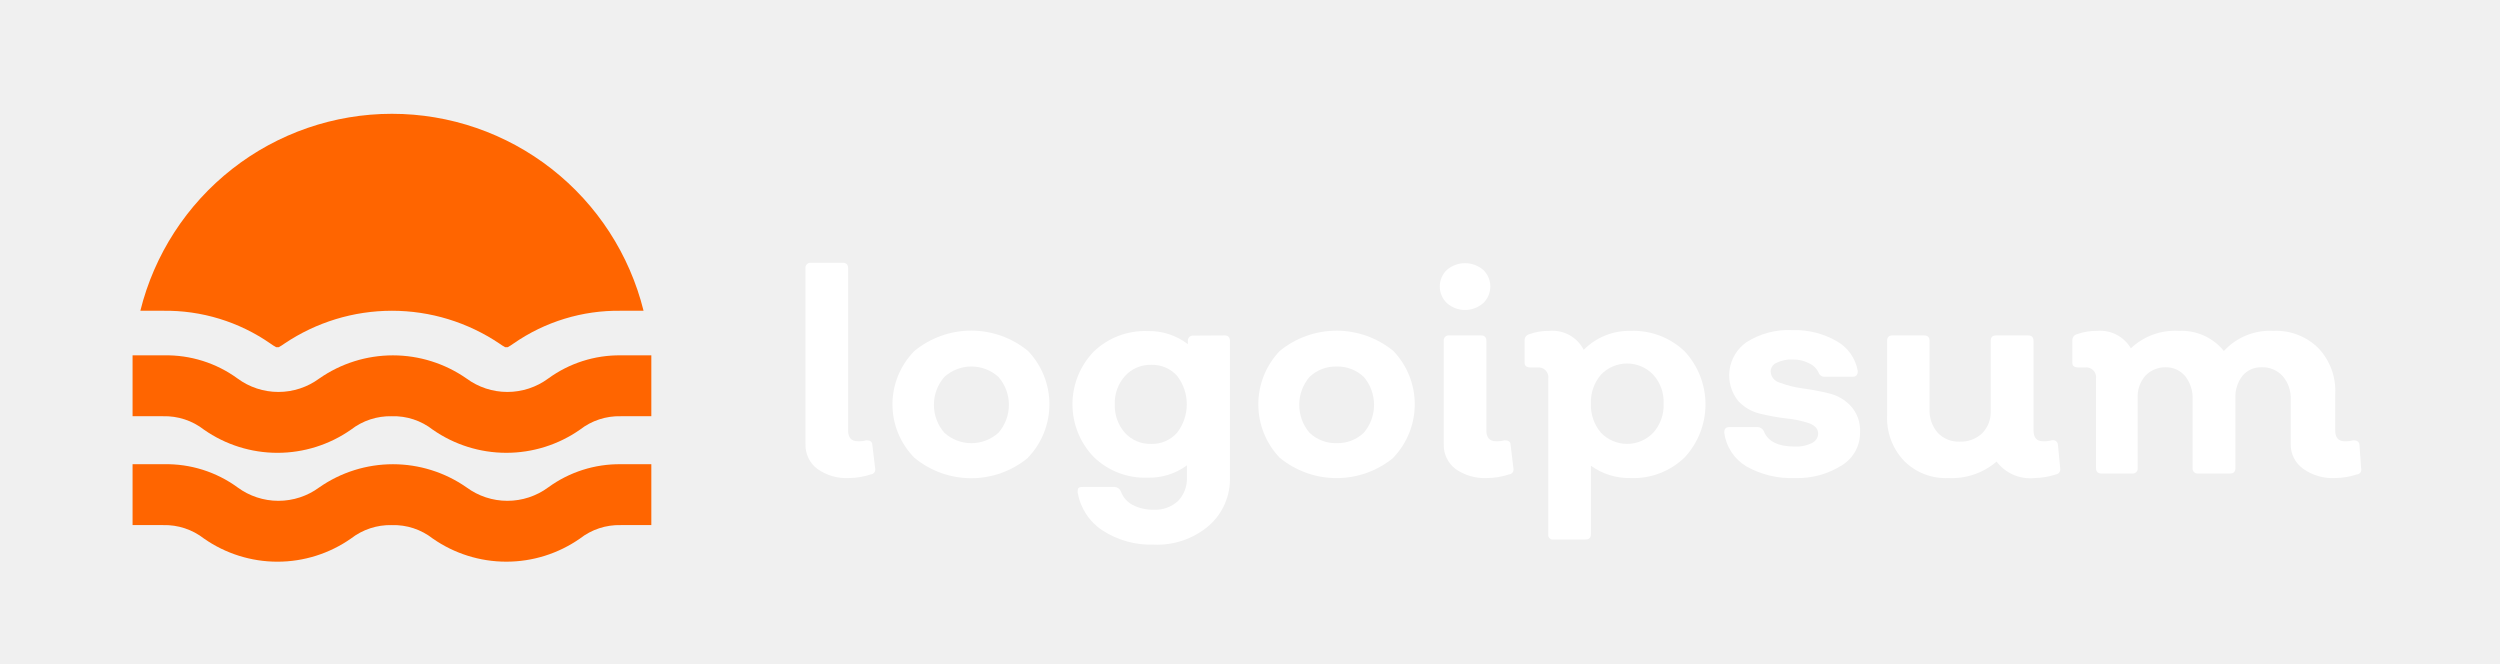
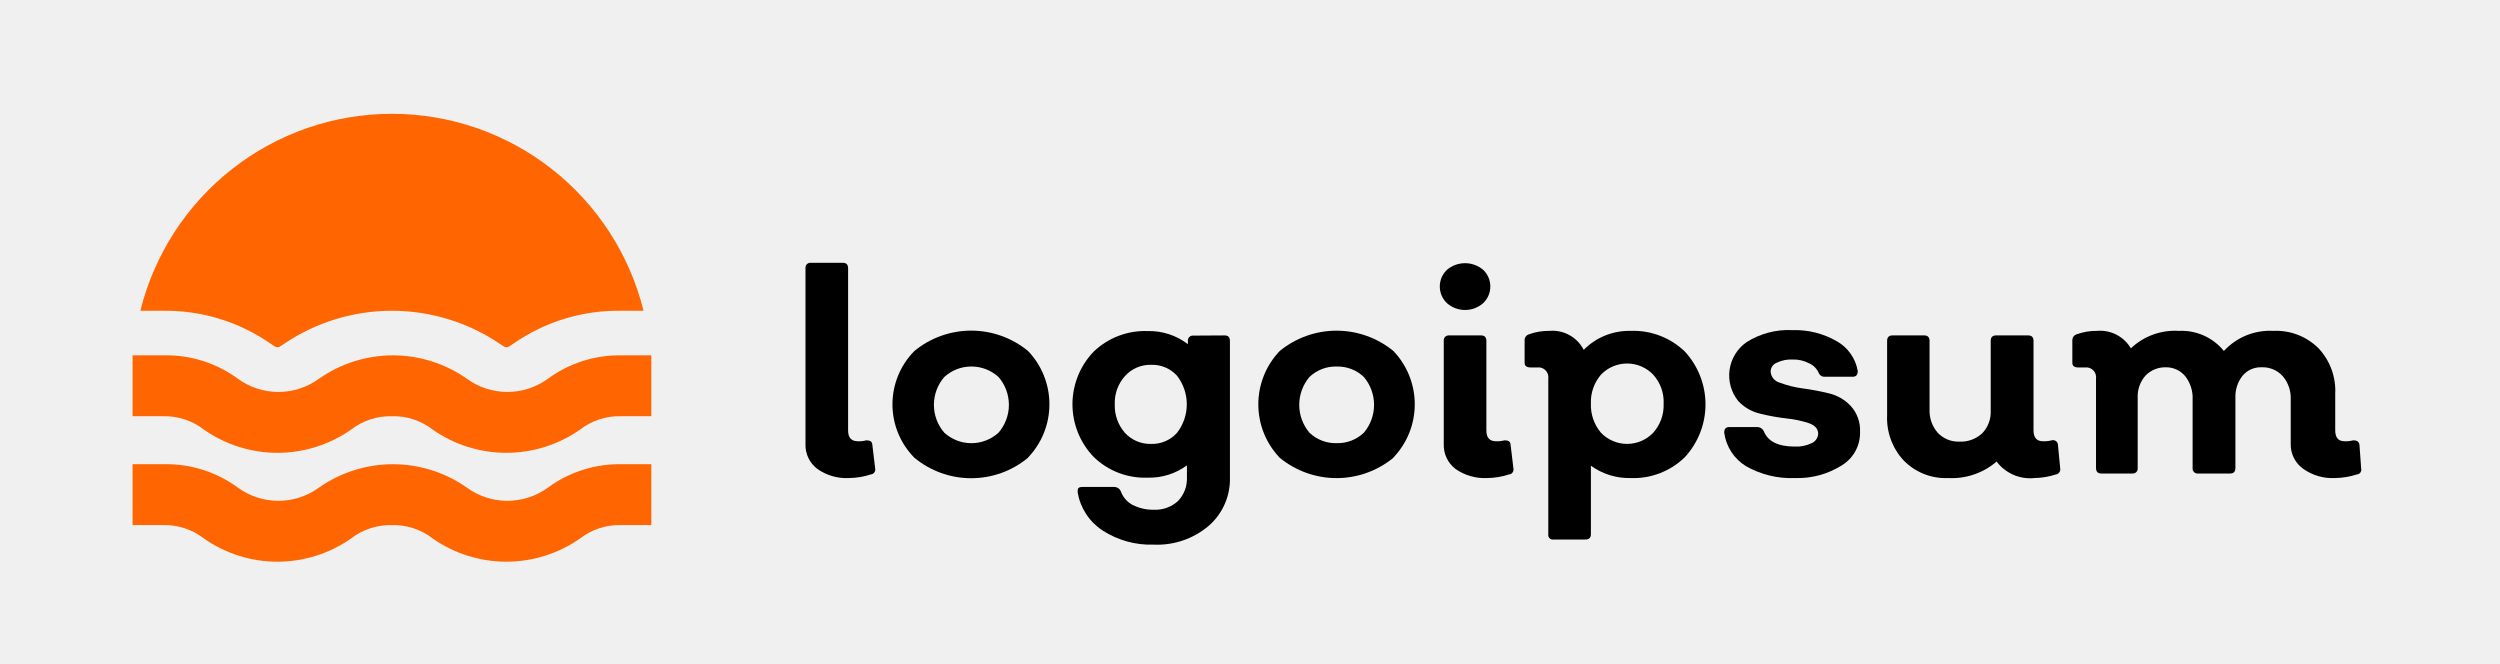
<svg xmlns="http://www.w3.org/2000/svg" width="177" height="47" viewBox="0 0 177 47" fill="none">
-   <path d="M60.113 33.846C59.315 33.89 58.526 33.663 57.874 33.202C57.601 32.999 57.381 32.733 57.234 32.427C57.087 32.12 57.017 31.782 57.029 31.443V18.994C57.022 18.942 57.028 18.888 57.045 18.838C57.062 18.788 57.091 18.742 57.128 18.704C57.166 18.667 57.211 18.638 57.261 18.621C57.312 18.604 57.365 18.598 57.418 18.605H59.67C59.925 18.605 60.046 18.739 60.046 18.994V30.476C60.046 30.986 60.274 31.241 60.743 31.241C60.942 31.249 61.141 31.227 61.333 31.174C61.601 31.174 61.749 31.255 61.762 31.496L61.963 33.175C61.973 33.224 61.972 33.274 61.961 33.323C61.949 33.371 61.928 33.417 61.897 33.456C61.867 33.496 61.828 33.528 61.784 33.551C61.74 33.575 61.691 33.588 61.642 33.591C61.148 33.755 60.633 33.84 60.113 33.846Z" fill="white" />
-   <path d="M72.784 32.409C71.653 33.346 70.23 33.858 68.762 33.858C67.293 33.858 65.871 33.346 64.739 32.409C63.744 31.404 63.186 30.045 63.186 28.629C63.186 27.213 63.744 25.855 64.739 24.849C65.873 23.917 67.295 23.408 68.762 23.408C70.229 23.408 71.65 23.917 72.784 24.849C73.757 25.864 74.299 27.216 74.299 28.623C74.299 30.029 73.757 31.381 72.784 32.396V32.409ZM66.858 30.637C67.383 31.113 68.066 31.377 68.775 31.377C69.484 31.377 70.168 31.113 70.693 30.637C71.168 30.09 71.43 29.388 71.43 28.663C71.43 27.938 71.168 27.236 70.693 26.689C70.168 26.212 69.484 25.948 68.775 25.948C68.066 25.948 67.383 26.212 66.858 26.689C66.382 27.236 66.121 27.938 66.121 28.663C66.121 29.388 66.382 30.09 66.858 30.637Z" fill="white" />
-   <path d="M86.703 23.748C86.958 23.748 87.079 23.882 87.079 24.137V33.766C87.102 34.416 86.981 35.062 86.723 35.659C86.466 36.257 86.079 36.788 85.59 37.217C84.506 38.143 83.112 38.623 81.688 38.56C80.403 38.605 79.134 38.253 78.054 37.553C77.593 37.249 77.2 36.855 76.897 36.393C76.595 35.931 76.391 35.411 76.298 34.867C76.298 34.598 76.298 34.477 76.66 34.477H78.912C79.008 34.481 79.101 34.512 79.179 34.566C79.258 34.621 79.319 34.697 79.355 34.786C79.501 35.194 79.792 35.534 80.173 35.74C80.637 35.979 81.153 36.099 81.675 36.089C81.99 36.106 82.305 36.06 82.602 35.954C82.899 35.848 83.172 35.684 83.404 35.471C83.617 35.248 83.783 34.985 83.891 34.697C83.999 34.408 84.048 34.1 84.035 33.793V32.947C83.228 33.541 82.246 33.848 81.246 33.819C80.545 33.845 79.847 33.728 79.192 33.477C78.538 33.225 77.941 32.844 77.438 32.356C76.471 31.354 75.93 30.016 75.93 28.623C75.93 27.23 76.471 25.891 77.438 24.889C77.944 24.405 78.541 24.028 79.195 23.779C79.849 23.53 80.546 23.414 81.246 23.439C82.275 23.412 83.284 23.739 84.102 24.366V24.151C84.096 24.099 84.101 24.047 84.118 23.998C84.134 23.949 84.161 23.904 84.197 23.867C84.233 23.829 84.277 23.801 84.325 23.782C84.374 23.764 84.426 23.757 84.477 23.761L86.703 23.748ZM81.5 31.429C81.846 31.44 82.189 31.375 82.507 31.238C82.824 31.101 83.108 30.896 83.338 30.637C83.783 30.06 84.025 29.352 84.025 28.623C84.025 27.893 83.783 27.185 83.338 26.608C83.109 26.353 82.827 26.151 82.512 26.017C82.197 25.882 81.856 25.818 81.514 25.829C81.164 25.818 80.817 25.884 80.495 26.02C80.173 26.157 79.885 26.362 79.65 26.622C79.156 27.173 78.896 27.896 78.926 28.636C78.902 29.369 79.156 30.084 79.637 30.637C79.872 30.895 80.16 31.1 80.482 31.237C80.804 31.374 81.151 31.439 81.5 31.429Z" fill="white" />
-   <path d="M98.651 32.41C97.517 33.341 96.095 33.85 94.628 33.85C93.161 33.85 91.739 33.341 90.605 32.41C89.632 31.392 89.089 30.038 89.089 28.629C89.089 27.221 89.632 25.866 90.605 24.849C91.74 23.92 93.162 23.412 94.628 23.412C96.094 23.412 97.516 23.92 98.651 24.849C99.623 25.864 100.165 27.216 100.165 28.623C100.165 30.029 99.623 31.381 98.651 32.396V32.41ZM92.71 30.637C92.968 30.882 93.271 31.073 93.602 31.2C93.933 31.327 94.287 31.387 94.641 31.375C94.994 31.385 95.345 31.324 95.674 31.197C96.003 31.071 96.303 30.88 96.559 30.637C97.027 30.086 97.283 29.386 97.283 28.663C97.283 27.94 97.027 27.24 96.559 26.689C96.303 26.446 96.003 26.255 95.674 26.128C95.345 26.002 94.994 25.941 94.641 25.95C94.287 25.939 93.933 25.999 93.602 26.126C93.271 26.253 92.968 26.444 92.71 26.689C92.243 27.24 91.986 27.94 91.986 28.663C91.986 29.386 92.243 30.086 92.71 30.637Z" fill="white" />
-   <path d="M105.007 21.465C104.652 21.776 104.197 21.947 103.726 21.947C103.255 21.947 102.8 21.776 102.445 21.465C102.285 21.313 102.157 21.13 102.069 20.927C101.982 20.724 101.937 20.505 101.937 20.284C101.937 20.062 101.982 19.843 102.069 19.64C102.157 19.437 102.285 19.254 102.445 19.102C102.804 18.799 103.257 18.633 103.726 18.633C104.195 18.633 104.648 18.799 105.007 19.102C105.167 19.254 105.295 19.437 105.383 19.64C105.47 19.843 105.515 20.062 105.515 20.284C105.515 20.505 105.47 20.724 105.383 20.927C105.295 21.13 105.167 21.313 105.007 21.465ZM105.288 33.846C104.491 33.886 103.704 33.659 103.049 33.202C102.78 32.996 102.565 32.729 102.42 32.423C102.275 32.117 102.206 31.781 102.218 31.443V24.137C102.211 24.085 102.217 24.031 102.234 23.981C102.251 23.931 102.279 23.885 102.317 23.848C102.355 23.81 102.4 23.782 102.45 23.764C102.5 23.747 102.554 23.742 102.606 23.748H104.859C105.114 23.748 105.235 23.882 105.235 24.137V30.476C105.235 30.986 105.463 31.241 105.918 31.241C106.122 31.249 106.325 31.226 106.522 31.174C106.79 31.174 106.938 31.255 106.951 31.496L107.152 33.175C107.162 33.224 107.161 33.274 107.149 33.323C107.138 33.371 107.116 33.417 107.086 33.456C107.055 33.496 107.017 33.528 106.973 33.552C106.929 33.575 106.88 33.588 106.83 33.591C106.332 33.755 105.812 33.842 105.288 33.846Z" fill="white" />
-   <path d="M115.439 23.426C116.143 23.398 116.845 23.512 117.503 23.761C118.162 24.01 118.764 24.389 119.274 24.876C120.222 25.895 120.749 27.236 120.749 28.629C120.749 30.022 120.222 31.363 119.274 32.383C118.767 32.874 118.165 33.257 117.506 33.508C116.847 33.76 116.144 33.875 115.439 33.846C114.435 33.869 113.451 33.562 112.636 32.974V37.821C112.636 38.076 112.502 38.197 112.247 38.197H109.995C109.943 38.207 109.89 38.204 109.84 38.188C109.791 38.173 109.745 38.145 109.708 38.108C109.671 38.071 109.644 38.026 109.628 37.976C109.613 37.926 109.61 37.873 109.619 37.821V26.81C109.635 26.702 109.625 26.592 109.591 26.489C109.557 26.386 109.499 26.291 109.422 26.215C109.346 26.138 109.252 26.08 109.149 26.046C109.046 26.011 108.936 26.002 108.828 26.017H108.386C108.091 26.017 107.943 25.91 107.943 25.695V24.111C107.936 24.013 107.963 23.915 108.019 23.834C108.075 23.754 108.157 23.695 108.252 23.668C108.715 23.499 109.206 23.417 109.7 23.426C110.192 23.382 110.686 23.487 111.118 23.726C111.55 23.965 111.902 24.328 112.127 24.769C112.559 24.331 113.075 23.986 113.645 23.755C114.214 23.525 114.825 23.412 115.439 23.426ZM113.347 30.637C113.586 30.887 113.873 31.086 114.191 31.222C114.509 31.358 114.852 31.428 115.197 31.428C115.543 31.428 115.886 31.358 116.204 31.222C116.522 31.086 116.809 30.887 117.048 30.637C117.552 30.074 117.816 29.337 117.785 28.582C117.821 27.827 117.555 27.088 117.048 26.528C116.809 26.278 116.522 26.078 116.204 25.942C115.886 25.806 115.543 25.736 115.197 25.736C114.852 25.736 114.509 25.806 114.191 25.942C113.873 26.078 113.586 26.278 113.347 26.528C112.859 27.098 112.605 27.832 112.636 28.582C112.609 29.332 112.863 30.065 113.347 30.637Z" fill="white" />
-   <path d="M127.078 33.846C125.874 33.896 124.681 33.608 123.632 33.014C123.211 32.76 122.853 32.414 122.583 32.003C122.314 31.591 122.141 31.125 122.076 30.637C122.076 30.368 122.17 30.234 122.465 30.234H124.436C124.53 30.238 124.621 30.267 124.699 30.319C124.777 30.372 124.839 30.444 124.879 30.529C125.16 31.255 125.898 31.617 127.078 31.617C127.49 31.636 127.899 31.553 128.271 31.375C128.4 31.317 128.51 31.226 128.59 31.11C128.671 30.994 128.718 30.858 128.727 30.718C128.727 30.368 128.513 30.127 128.084 29.965C127.575 29.796 127.049 29.683 126.515 29.63C125.883 29.558 125.256 29.446 124.637 29.294C124.036 29.158 123.49 28.844 123.069 28.394C122.82 28.088 122.638 27.735 122.532 27.355C122.426 26.975 122.399 26.578 122.453 26.188C122.508 25.797 122.641 25.422 122.846 25.085C123.051 24.749 123.323 24.458 123.645 24.232C124.612 23.615 125.746 23.315 126.89 23.372C127.998 23.335 129.095 23.609 130.055 24.164C130.442 24.384 130.775 24.687 131.03 25.052C131.285 25.416 131.456 25.834 131.53 26.273C131.53 26.541 131.409 26.675 131.168 26.675H129.183C129.1 26.68 129.016 26.66 128.945 26.617C128.873 26.574 128.816 26.51 128.781 26.434C128.648 26.116 128.399 25.861 128.084 25.722C127.728 25.536 127.331 25.443 126.93 25.453C126.537 25.432 126.145 25.511 125.791 25.682C125.666 25.73 125.558 25.815 125.482 25.925C125.405 26.035 125.363 26.165 125.362 26.299C125.37 26.483 125.437 26.659 125.553 26.802C125.669 26.944 125.827 27.046 126.005 27.092C126.52 27.286 127.056 27.421 127.601 27.495C128.228 27.577 128.85 27.694 129.465 27.844C130.066 27.98 130.612 28.293 131.034 28.744C131.259 28.991 131.433 29.282 131.546 29.598C131.659 29.913 131.708 30.248 131.691 30.583C131.702 31.047 131.593 31.507 131.375 31.916C131.156 32.326 130.835 32.671 130.444 32.92C129.442 33.564 128.268 33.887 127.078 33.846Z" fill="white" />
-   <path d="M145.864 33.175C145.872 33.222 145.869 33.271 145.859 33.318C145.847 33.365 145.827 33.409 145.797 33.448C145.769 33.487 145.733 33.52 145.691 33.544C145.65 33.569 145.604 33.585 145.556 33.591C145.066 33.751 144.555 33.837 144.04 33.846C143.531 33.899 143.016 33.819 142.547 33.615C142.076 33.41 141.667 33.087 141.359 32.678C140.412 33.493 139.186 33.912 137.939 33.846C137.36 33.873 136.782 33.778 136.242 33.568C135.701 33.357 135.211 33.036 134.802 32.624C134.395 32.193 134.08 31.684 133.875 31.128C133.67 30.572 133.58 29.98 133.608 29.388V24.137C133.608 23.882 133.729 23.748 133.984 23.748H136.236C136.491 23.748 136.612 23.882 136.612 24.137V28.985C136.588 29.589 136.793 30.18 137.188 30.637C137.386 30.846 137.626 31.011 137.891 31.12C138.157 31.229 138.444 31.279 138.73 31.268C139.024 31.281 139.318 31.235 139.594 31.134C139.87 31.032 140.124 30.877 140.34 30.677C140.543 30.466 140.703 30.216 140.806 29.941C140.911 29.666 140.956 29.373 140.943 29.079V24.137C140.943 23.882 141.064 23.748 141.318 23.748H143.598C143.853 23.748 143.973 23.882 143.973 24.137V30.462C143.973 30.986 144.201 31.241 144.644 31.241C144.852 31.249 145.06 31.227 145.261 31.174C145.312 31.16 145.365 31.157 145.416 31.167C145.469 31.176 145.517 31.197 145.56 31.228C145.603 31.259 145.637 31.299 145.663 31.346C145.687 31.392 145.701 31.444 145.703 31.496L145.864 33.175Z" fill="white" />
-   <path d="M167.171 33.175C167.183 33.223 167.185 33.273 167.175 33.322C167.164 33.37 167.144 33.416 167.115 33.456C167.085 33.496 167.048 33.528 167.004 33.552C166.961 33.575 166.912 33.589 166.863 33.591C166.364 33.754 165.845 33.84 165.321 33.846C164.523 33.888 163.736 33.661 163.081 33.202C162.798 33.005 162.569 32.742 162.412 32.435C162.255 32.128 162.176 31.787 162.183 31.443V28.287C162.211 27.685 162.01 27.094 161.62 26.635C161.432 26.425 161.199 26.26 160.94 26.151C160.68 26.042 160.4 25.991 160.118 26.004C159.865 25.994 159.612 26.043 159.379 26.145C159.147 26.247 158.942 26.401 158.777 26.595C158.423 27.045 158.242 27.607 158.267 28.179V33.135C158.267 33.39 158.147 33.524 157.892 33.524H155.626C155.574 33.531 155.52 33.525 155.47 33.508C155.419 33.49 155.374 33.462 155.336 33.424C155.299 33.387 155.271 33.341 155.253 33.291C155.236 33.241 155.23 33.187 155.237 33.135V28.287C155.267 27.691 155.08 27.105 154.714 26.635C154.55 26.438 154.345 26.279 154.113 26.17C153.883 26.061 153.629 26.004 153.373 26.004C153.1 25.993 152.827 26.04 152.573 26.142C152.318 26.244 152.089 26.398 151.898 26.595C151.515 27.03 151.318 27.6 151.348 28.179V33.135C151.355 33.187 151.35 33.241 151.332 33.291C151.315 33.341 151.287 33.387 151.249 33.424C151.212 33.462 151.166 33.49 151.116 33.508C151.065 33.525 151.012 33.531 150.96 33.524H148.774C148.519 33.524 148.398 33.39 148.398 33.135V26.81C148.414 26.702 148.405 26.592 148.37 26.489C148.337 26.386 148.279 26.291 148.201 26.215C148.125 26.138 148.031 26.08 147.928 26.046C147.824 26.011 147.715 26.002 147.607 26.017H147.165C146.87 26.017 146.722 25.91 146.722 25.695V24.111C146.716 24.013 146.742 23.915 146.799 23.834C146.855 23.754 146.937 23.695 147.031 23.667C147.495 23.499 147.985 23.417 148.479 23.426C148.952 23.385 149.428 23.48 149.851 23.698C150.273 23.917 150.624 24.251 150.866 24.661C151.318 24.232 151.854 23.9 152.44 23.688C153.026 23.475 153.649 23.386 154.272 23.426C154.876 23.396 155.478 23.51 156.031 23.757C156.583 24.004 157.069 24.378 157.45 24.849C157.893 24.366 158.439 23.988 159.047 23.742C159.654 23.496 160.308 23.388 160.963 23.426C161.547 23.398 162.132 23.493 162.679 23.703C163.226 23.913 163.724 24.235 164.141 24.648C164.548 25.078 164.863 25.587 165.069 26.143C165.274 26.7 165.365 27.292 165.334 27.884V30.476C165.334 30.986 165.562 31.241 165.991 31.241C166.199 31.251 166.407 31.228 166.608 31.174C166.886 31.174 167.033 31.281 167.05 31.496L167.171 33.175Z" fill="white" />
+   <path d="M60.113 33.846C59.315 33.89 58.526 33.663 57.874 33.202C57.601 32.999 57.381 32.733 57.234 32.427C57.087 32.12 57.017 31.782 57.029 31.443V18.994C57.022 18.942 57.028 18.888 57.045 18.838C57.062 18.788 57.091 18.742 57.128 18.704C57.166 18.667 57.211 18.638 57.261 18.621C57.312 18.604 57.365 18.598 57.418 18.605H59.67C59.925 18.605 60.046 18.739 60.046 18.994V30.476C60.046 30.986 60.274 31.241 60.743 31.241C60.942 31.249 61.141 31.227 61.333 31.174C61.601 31.174 61.749 31.255 61.762 31.496L61.963 33.175C61.973 33.224 61.972 33.274 61.961 33.323C61.949 33.371 61.928 33.417 61.897 33.456C61.867 33.496 61.828 33.528 61.784 33.551C61.74 33.575 61.691 33.588 61.642 33.591C61.148 33.755 60.633 33.84 60.113 33.846Z" fill="black" />
+   <path d="M72.784 32.409C71.653 33.346 70.23 33.858 68.762 33.858C67.293 33.858 65.871 33.346 64.739 32.409C63.744 31.404 63.186 30.045 63.186 28.629C63.186 27.213 63.744 25.855 64.739 24.849C65.873 23.917 67.295 23.408 68.762 23.408C70.229 23.408 71.65 23.917 72.784 24.849C73.757 25.864 74.299 27.216 74.299 28.623C74.299 30.029 73.757 31.381 72.784 32.396V32.409ZM66.858 30.637C67.383 31.113 68.066 31.377 68.775 31.377C69.484 31.377 70.168 31.113 70.693 30.637C71.168 30.09 71.43 29.388 71.43 28.663C71.43 27.938 71.168 27.236 70.693 26.689C70.168 26.212 69.484 25.948 68.775 25.948C68.066 25.948 67.383 26.212 66.858 26.689C66.382 27.236 66.121 27.938 66.121 28.663C66.121 29.388 66.382 30.09 66.858 30.637Z" fill="black" />
+   <path d="M86.703 23.748C86.958 23.748 87.079 23.882 87.079 24.137V33.766C87.102 34.416 86.981 35.062 86.723 35.659C86.466 36.257 86.079 36.788 85.59 37.217C84.506 38.143 83.112 38.623 81.688 38.56C80.403 38.605 79.134 38.253 78.054 37.553C77.593 37.249 77.2 36.855 76.897 36.393C76.595 35.931 76.391 35.411 76.298 34.867C76.298 34.598 76.298 34.477 76.66 34.477H78.912C79.008 34.481 79.101 34.512 79.179 34.566C79.258 34.621 79.319 34.697 79.355 34.786C79.501 35.194 79.792 35.534 80.173 35.74C80.637 35.979 81.153 36.099 81.675 36.089C81.99 36.106 82.305 36.06 82.602 35.954C82.899 35.848 83.172 35.684 83.404 35.471C83.617 35.248 83.783 34.985 83.891 34.697C83.999 34.408 84.048 34.1 84.035 33.793V32.947C83.228 33.541 82.246 33.848 81.246 33.819C80.545 33.845 79.847 33.728 79.192 33.477C78.538 33.225 77.941 32.844 77.438 32.356C76.471 31.354 75.93 30.016 75.93 28.623C75.93 27.23 76.471 25.891 77.438 24.889C77.944 24.405 78.541 24.028 79.195 23.779C79.849 23.53 80.546 23.414 81.246 23.439C82.275 23.412 83.284 23.739 84.102 24.366V24.151C84.096 24.099 84.101 24.047 84.118 23.998C84.134 23.949 84.161 23.904 84.197 23.867C84.233 23.829 84.277 23.801 84.325 23.782C84.374 23.764 84.426 23.757 84.477 23.761L86.703 23.748ZM81.5 31.429C81.846 31.44 82.189 31.375 82.507 31.238C82.824 31.101 83.108 30.896 83.338 30.637C83.783 30.06 84.025 29.352 84.025 28.623C84.025 27.893 83.783 27.185 83.338 26.608C83.109 26.353 82.827 26.151 82.512 26.017C82.197 25.882 81.856 25.818 81.514 25.829C81.164 25.818 80.817 25.884 80.495 26.02C80.173 26.157 79.885 26.362 79.65 26.622C79.156 27.173 78.896 27.896 78.926 28.636C78.902 29.369 79.156 30.084 79.637 30.637C79.872 30.895 80.16 31.1 80.482 31.237C80.804 31.374 81.151 31.439 81.5 31.429Z" fill="black" />
+   <path d="M98.651 32.41C97.517 33.341 96.095 33.85 94.628 33.85C93.161 33.85 91.739 33.341 90.605 32.41C89.632 31.392 89.089 30.038 89.089 28.629C89.089 27.221 89.632 25.866 90.605 24.849C91.74 23.92 93.162 23.412 94.628 23.412C96.094 23.412 97.516 23.92 98.651 24.849C99.623 25.864 100.165 27.216 100.165 28.623C100.165 30.029 99.623 31.381 98.651 32.396V32.41ZM92.71 30.637C92.968 30.882 93.271 31.073 93.602 31.2C93.933 31.327 94.287 31.387 94.641 31.375C94.994 31.385 95.345 31.324 95.674 31.197C96.003 31.071 96.303 30.88 96.559 30.637C97.027 30.086 97.283 29.386 97.283 28.663C97.283 27.94 97.027 27.24 96.559 26.689C96.303 26.446 96.003 26.255 95.674 26.128C95.345 26.002 94.994 25.941 94.641 25.95C94.287 25.939 93.933 25.999 93.602 26.126C93.271 26.253 92.968 26.444 92.71 26.689C92.243 27.24 91.986 27.94 91.986 28.663C91.986 29.386 92.243 30.086 92.71 30.637Z" fill="black" />
+   <path d="M105.007 21.465C104.652 21.776 104.197 21.947 103.726 21.947C103.255 21.947 102.8 21.776 102.445 21.465C102.285 21.313 102.157 21.13 102.069 20.927C101.982 20.724 101.937 20.505 101.937 20.284C101.937 20.062 101.982 19.843 102.069 19.64C102.157 19.437 102.285 19.254 102.445 19.102C102.804 18.799 103.257 18.633 103.726 18.633C104.195 18.633 104.648 18.799 105.007 19.102C105.167 19.254 105.295 19.437 105.383 19.64C105.47 19.843 105.515 20.062 105.515 20.284C105.515 20.505 105.47 20.724 105.383 20.927C105.295 21.13 105.167 21.313 105.007 21.465ZM105.288 33.846C104.491 33.886 103.704 33.659 103.049 33.202C102.78 32.996 102.565 32.729 102.42 32.423C102.275 32.117 102.206 31.781 102.218 31.443V24.137C102.211 24.085 102.217 24.031 102.234 23.981C102.251 23.931 102.279 23.885 102.317 23.848C102.355 23.81 102.4 23.782 102.45 23.764C102.5 23.747 102.554 23.742 102.606 23.748H104.859C105.114 23.748 105.235 23.882 105.235 24.137V30.476C105.235 30.986 105.463 31.241 105.918 31.241C106.122 31.249 106.325 31.226 106.522 31.174C106.79 31.174 106.938 31.255 106.951 31.496L107.152 33.175C107.162 33.224 107.161 33.274 107.149 33.323C107.138 33.371 107.116 33.417 107.086 33.456C107.055 33.496 107.017 33.528 106.973 33.552C106.929 33.575 106.88 33.588 106.83 33.591C106.332 33.755 105.812 33.842 105.288 33.846Z" fill="black" />
+   <path d="M115.439 23.426C116.143 23.398 116.845 23.512 117.503 23.761C118.162 24.01 118.764 24.389 119.274 24.876C120.222 25.895 120.749 27.236 120.749 28.629C120.749 30.022 120.222 31.363 119.274 32.383C118.767 32.874 118.165 33.257 117.506 33.508C116.847 33.76 116.144 33.875 115.439 33.846C114.435 33.869 113.451 33.562 112.636 32.974V37.821C112.636 38.076 112.502 38.197 112.247 38.197H109.995C109.943 38.207 109.89 38.204 109.84 38.188C109.791 38.173 109.745 38.145 109.708 38.108C109.671 38.071 109.644 38.026 109.628 37.976C109.613 37.926 109.61 37.873 109.619 37.821V26.81C109.635 26.702 109.625 26.592 109.591 26.489C109.557 26.386 109.499 26.291 109.422 26.215C109.346 26.138 109.252 26.08 109.149 26.046C109.046 26.011 108.936 26.002 108.828 26.017H108.386C108.091 26.017 107.943 25.91 107.943 25.695V24.111C107.936 24.013 107.963 23.915 108.019 23.834C108.075 23.754 108.157 23.695 108.252 23.668C108.715 23.499 109.206 23.417 109.7 23.426C110.192 23.382 110.686 23.487 111.118 23.726C111.55 23.965 111.902 24.328 112.127 24.769C112.559 24.331 113.075 23.986 113.645 23.755C114.214 23.525 114.825 23.412 115.439 23.426ZM113.347 30.637C113.586 30.887 113.873 31.086 114.191 31.222C114.509 31.358 114.852 31.428 115.197 31.428C115.543 31.428 115.886 31.358 116.204 31.222C116.522 31.086 116.809 30.887 117.048 30.637C117.552 30.074 117.816 29.337 117.785 28.582C117.821 27.827 117.555 27.088 117.048 26.528C116.809 26.278 116.522 26.078 116.204 25.942C115.886 25.806 115.543 25.736 115.197 25.736C114.852 25.736 114.509 25.806 114.191 25.942C113.873 26.078 113.586 26.278 113.347 26.528C112.859 27.098 112.605 27.832 112.636 28.582C112.609 29.332 112.863 30.065 113.347 30.637Z" fill="black" />
+   <path d="M127.078 33.846C125.874 33.896 124.681 33.608 123.632 33.014C123.211 32.76 122.853 32.414 122.583 32.003C122.314 31.591 122.141 31.125 122.076 30.637C122.076 30.368 122.17 30.234 122.465 30.234H124.436C124.53 30.238 124.621 30.267 124.699 30.319C124.777 30.372 124.839 30.444 124.879 30.529C125.16 31.255 125.898 31.617 127.078 31.617C127.49 31.636 127.899 31.553 128.271 31.375C128.4 31.317 128.51 31.226 128.59 31.11C128.671 30.994 128.718 30.858 128.727 30.718C128.727 30.368 128.513 30.127 128.084 29.965C127.575 29.796 127.049 29.683 126.515 29.63C125.883 29.558 125.256 29.446 124.637 29.294C124.036 29.158 123.49 28.844 123.069 28.394C122.82 28.088 122.638 27.735 122.532 27.355C122.426 26.975 122.399 26.578 122.453 26.188C122.508 25.797 122.641 25.422 122.846 25.085C123.051 24.749 123.323 24.458 123.645 24.232C124.612 23.615 125.746 23.315 126.89 23.372C127.998 23.335 129.095 23.609 130.055 24.164C130.442 24.384 130.775 24.687 131.03 25.052C131.285 25.416 131.456 25.834 131.53 26.273C131.53 26.541 131.409 26.675 131.168 26.675H129.183C129.1 26.68 129.016 26.66 128.945 26.617C128.873 26.574 128.816 26.51 128.781 26.434C128.648 26.116 128.399 25.861 128.084 25.722C127.728 25.536 127.331 25.443 126.93 25.453C126.537 25.432 126.145 25.511 125.791 25.682C125.666 25.73 125.558 25.815 125.482 25.925C125.405 26.035 125.363 26.165 125.362 26.299C125.37 26.483 125.437 26.659 125.553 26.802C125.669 26.944 125.827 27.046 126.005 27.092C126.52 27.286 127.056 27.421 127.601 27.495C128.228 27.577 128.85 27.694 129.465 27.844C130.066 27.98 130.612 28.293 131.034 28.744C131.259 28.991 131.433 29.282 131.546 29.598C131.659 29.913 131.708 30.248 131.691 30.583C131.702 31.047 131.593 31.507 131.375 31.916C131.156 32.326 130.835 32.671 130.444 32.92C129.442 33.564 128.268 33.887 127.078 33.846Z" fill="black" />
+   <path d="M145.864 33.175C145.872 33.222 145.869 33.271 145.859 33.318C145.847 33.365 145.827 33.409 145.797 33.448C145.769 33.487 145.733 33.52 145.691 33.544C145.65 33.569 145.604 33.585 145.556 33.591C145.066 33.751 144.555 33.837 144.04 33.846C143.531 33.899 143.016 33.819 142.547 33.615C142.076 33.41 141.667 33.087 141.359 32.678C140.412 33.493 139.186 33.912 137.939 33.846C137.36 33.873 136.782 33.778 136.242 33.568C135.701 33.357 135.211 33.036 134.802 32.624C134.395 32.193 134.08 31.684 133.875 31.128C133.67 30.572 133.58 29.98 133.608 29.388V24.137C133.608 23.882 133.729 23.748 133.984 23.748H136.236C136.491 23.748 136.612 23.882 136.612 24.137V28.985C136.588 29.589 136.793 30.18 137.188 30.637C137.386 30.846 137.626 31.011 137.891 31.12C138.157 31.229 138.444 31.279 138.73 31.268C139.024 31.281 139.318 31.235 139.594 31.134C139.87 31.032 140.124 30.877 140.34 30.677C140.543 30.466 140.703 30.216 140.806 29.941C140.911 29.666 140.956 29.373 140.943 29.079V24.137C140.943 23.882 141.064 23.748 141.318 23.748H143.598C143.853 23.748 143.973 23.882 143.973 24.137V30.462C143.973 30.986 144.201 31.241 144.644 31.241C144.852 31.249 145.06 31.227 145.261 31.174C145.312 31.16 145.365 31.157 145.416 31.167C145.469 31.176 145.517 31.197 145.56 31.228C145.603 31.259 145.637 31.299 145.663 31.346C145.687 31.392 145.701 31.444 145.703 31.496L145.864 33.175Z" fill="black" />
+   <path d="M167.171 33.175C167.183 33.223 167.185 33.273 167.175 33.322C167.164 33.37 167.144 33.416 167.115 33.456C167.085 33.496 167.048 33.528 167.004 33.552C166.961 33.575 166.912 33.589 166.863 33.591C166.364 33.754 165.845 33.84 165.321 33.846C164.523 33.888 163.736 33.661 163.081 33.202C162.798 33.005 162.569 32.742 162.412 32.435C162.255 32.128 162.176 31.787 162.183 31.443V28.287C162.211 27.685 162.01 27.094 161.62 26.635C161.432 26.425 161.199 26.26 160.94 26.151C160.68 26.042 160.4 25.991 160.118 26.004C159.865 25.994 159.612 26.043 159.379 26.145C159.147 26.247 158.942 26.401 158.777 26.595C158.423 27.045 158.242 27.607 158.267 28.179V33.135C158.267 33.39 158.147 33.524 157.892 33.524H155.626C155.574 33.531 155.52 33.525 155.47 33.508C155.419 33.49 155.374 33.462 155.336 33.424C155.299 33.387 155.271 33.341 155.253 33.291C155.236 33.241 155.23 33.187 155.237 33.135V28.287C155.267 27.691 155.08 27.105 154.714 26.635C154.55 26.438 154.345 26.279 154.113 26.17C153.883 26.061 153.629 26.004 153.373 26.004C153.1 25.993 152.827 26.04 152.573 26.142C152.318 26.244 152.089 26.398 151.898 26.595C151.515 27.03 151.318 27.6 151.348 28.179V33.135C151.355 33.187 151.35 33.241 151.332 33.291C151.315 33.341 151.287 33.387 151.249 33.424C151.212 33.462 151.166 33.49 151.116 33.508C151.065 33.525 151.012 33.531 150.96 33.524H148.774C148.519 33.524 148.398 33.39 148.398 33.135V26.81C148.414 26.702 148.405 26.592 148.37 26.489C148.337 26.386 148.279 26.291 148.201 26.215C148.125 26.138 148.031 26.08 147.928 26.046C147.824 26.011 147.715 26.002 147.607 26.017H147.165C146.87 26.017 146.722 25.91 146.722 25.695V24.111C146.716 24.013 146.742 23.915 146.799 23.834C146.855 23.754 146.937 23.695 147.031 23.667C147.495 23.499 147.985 23.417 148.479 23.426C148.952 23.385 149.428 23.48 149.851 23.698C150.273 23.917 150.624 24.251 150.866 24.661C151.318 24.232 151.854 23.9 152.44 23.688C153.026 23.475 153.649 23.386 154.272 23.426C154.876 23.396 155.478 23.51 156.031 23.757C156.583 24.004 157.069 24.378 157.45 24.849C157.893 24.366 158.439 23.988 159.047 23.742C159.654 23.496 160.308 23.388 160.963 23.426C161.547 23.398 162.132 23.493 162.679 23.703C163.226 23.913 163.724 24.235 164.141 24.648C164.548 25.078 164.863 25.587 165.069 26.143C165.274 26.7 165.365 27.292 165.334 27.884V30.476C165.334 30.986 165.562 31.241 165.991 31.241C166.199 31.251 166.407 31.228 166.608 31.174C166.886 31.174 167.033 31.281 167.05 31.496L167.171 33.175Z" fill="black" />
  <path d="M9.936 22.002C10.925 18.02 13.217 14.484 16.445 11.957C19.673 9.43 23.653 8.057 27.75 8.057C31.848 8.057 35.827 9.43 39.055 11.957C42.284 14.484 44.575 18.02 45.564 22.002H43.955C41.241 21.962 38.582 22.775 36.352 24.325C36.223 24.419 36.089 24.504 35.95 24.581H35.762C35.623 24.504 35.489 24.419 35.36 24.325C33.11 22.811 30.461 22.002 27.75 22.002C25.039 22.002 22.39 22.811 20.14 24.325C20.012 24.419 19.877 24.504 19.738 24.581H19.55C19.411 24.504 19.277 24.419 19.148 24.325C16.918 22.775 14.26 21.962 11.545 22.002H9.936ZM41.059 30.422C41.885 29.778 42.908 29.441 43.955 29.469H46.114V25.158H43.955C42.111 25.136 40.31 25.71 38.819 26.796C37.98 27.416 36.965 27.75 35.923 27.75C34.88 27.75 33.866 27.416 33.027 26.796C31.498 25.731 29.68 25.159 27.817 25.159C25.954 25.159 24.137 25.731 22.608 26.796C21.769 27.416 20.754 27.75 19.711 27.75C18.669 27.75 17.654 27.416 16.815 26.796C15.306 25.696 13.479 25.121 11.612 25.158H9.386V29.469H11.545C12.592 29.441 13.616 29.778 14.442 30.422C15.967 31.488 17.784 32.06 19.644 32.06C21.505 32.06 23.321 31.488 24.847 30.422C25.674 29.78 26.697 29.443 27.743 29.469C28.79 29.439 29.815 29.776 30.64 30.422C32.169 31.488 33.986 32.059 35.849 32.059C37.712 32.059 39.53 31.488 41.059 30.422ZM41.059 38.13C41.885 37.486 42.908 37.149 43.955 37.177H46.114V32.866H43.955C42.111 32.844 40.31 33.418 38.819 34.504C37.98 35.124 36.965 35.458 35.923 35.458C34.88 35.458 33.866 35.124 33.027 34.504C31.498 33.439 29.68 32.867 27.817 32.867C25.954 32.867 24.137 33.439 22.608 34.504C21.769 35.124 20.754 35.458 19.711 35.458C18.669 35.458 17.654 35.124 16.815 34.504C15.306 33.404 13.479 32.829 11.612 32.866H9.386V37.177H11.545C12.592 37.149 13.616 37.486 14.442 38.13C15.967 39.197 17.784 39.768 19.644 39.768C21.505 39.768 23.321 39.197 24.847 38.13C25.674 37.488 26.697 37.151 27.743 37.177C28.79 37.147 29.815 37.484 30.64 38.13C32.169 39.196 33.986 39.767 35.849 39.767C37.712 39.767 39.53 39.196 41.059 38.13Z" fill="#FF6500" />
</svg>
